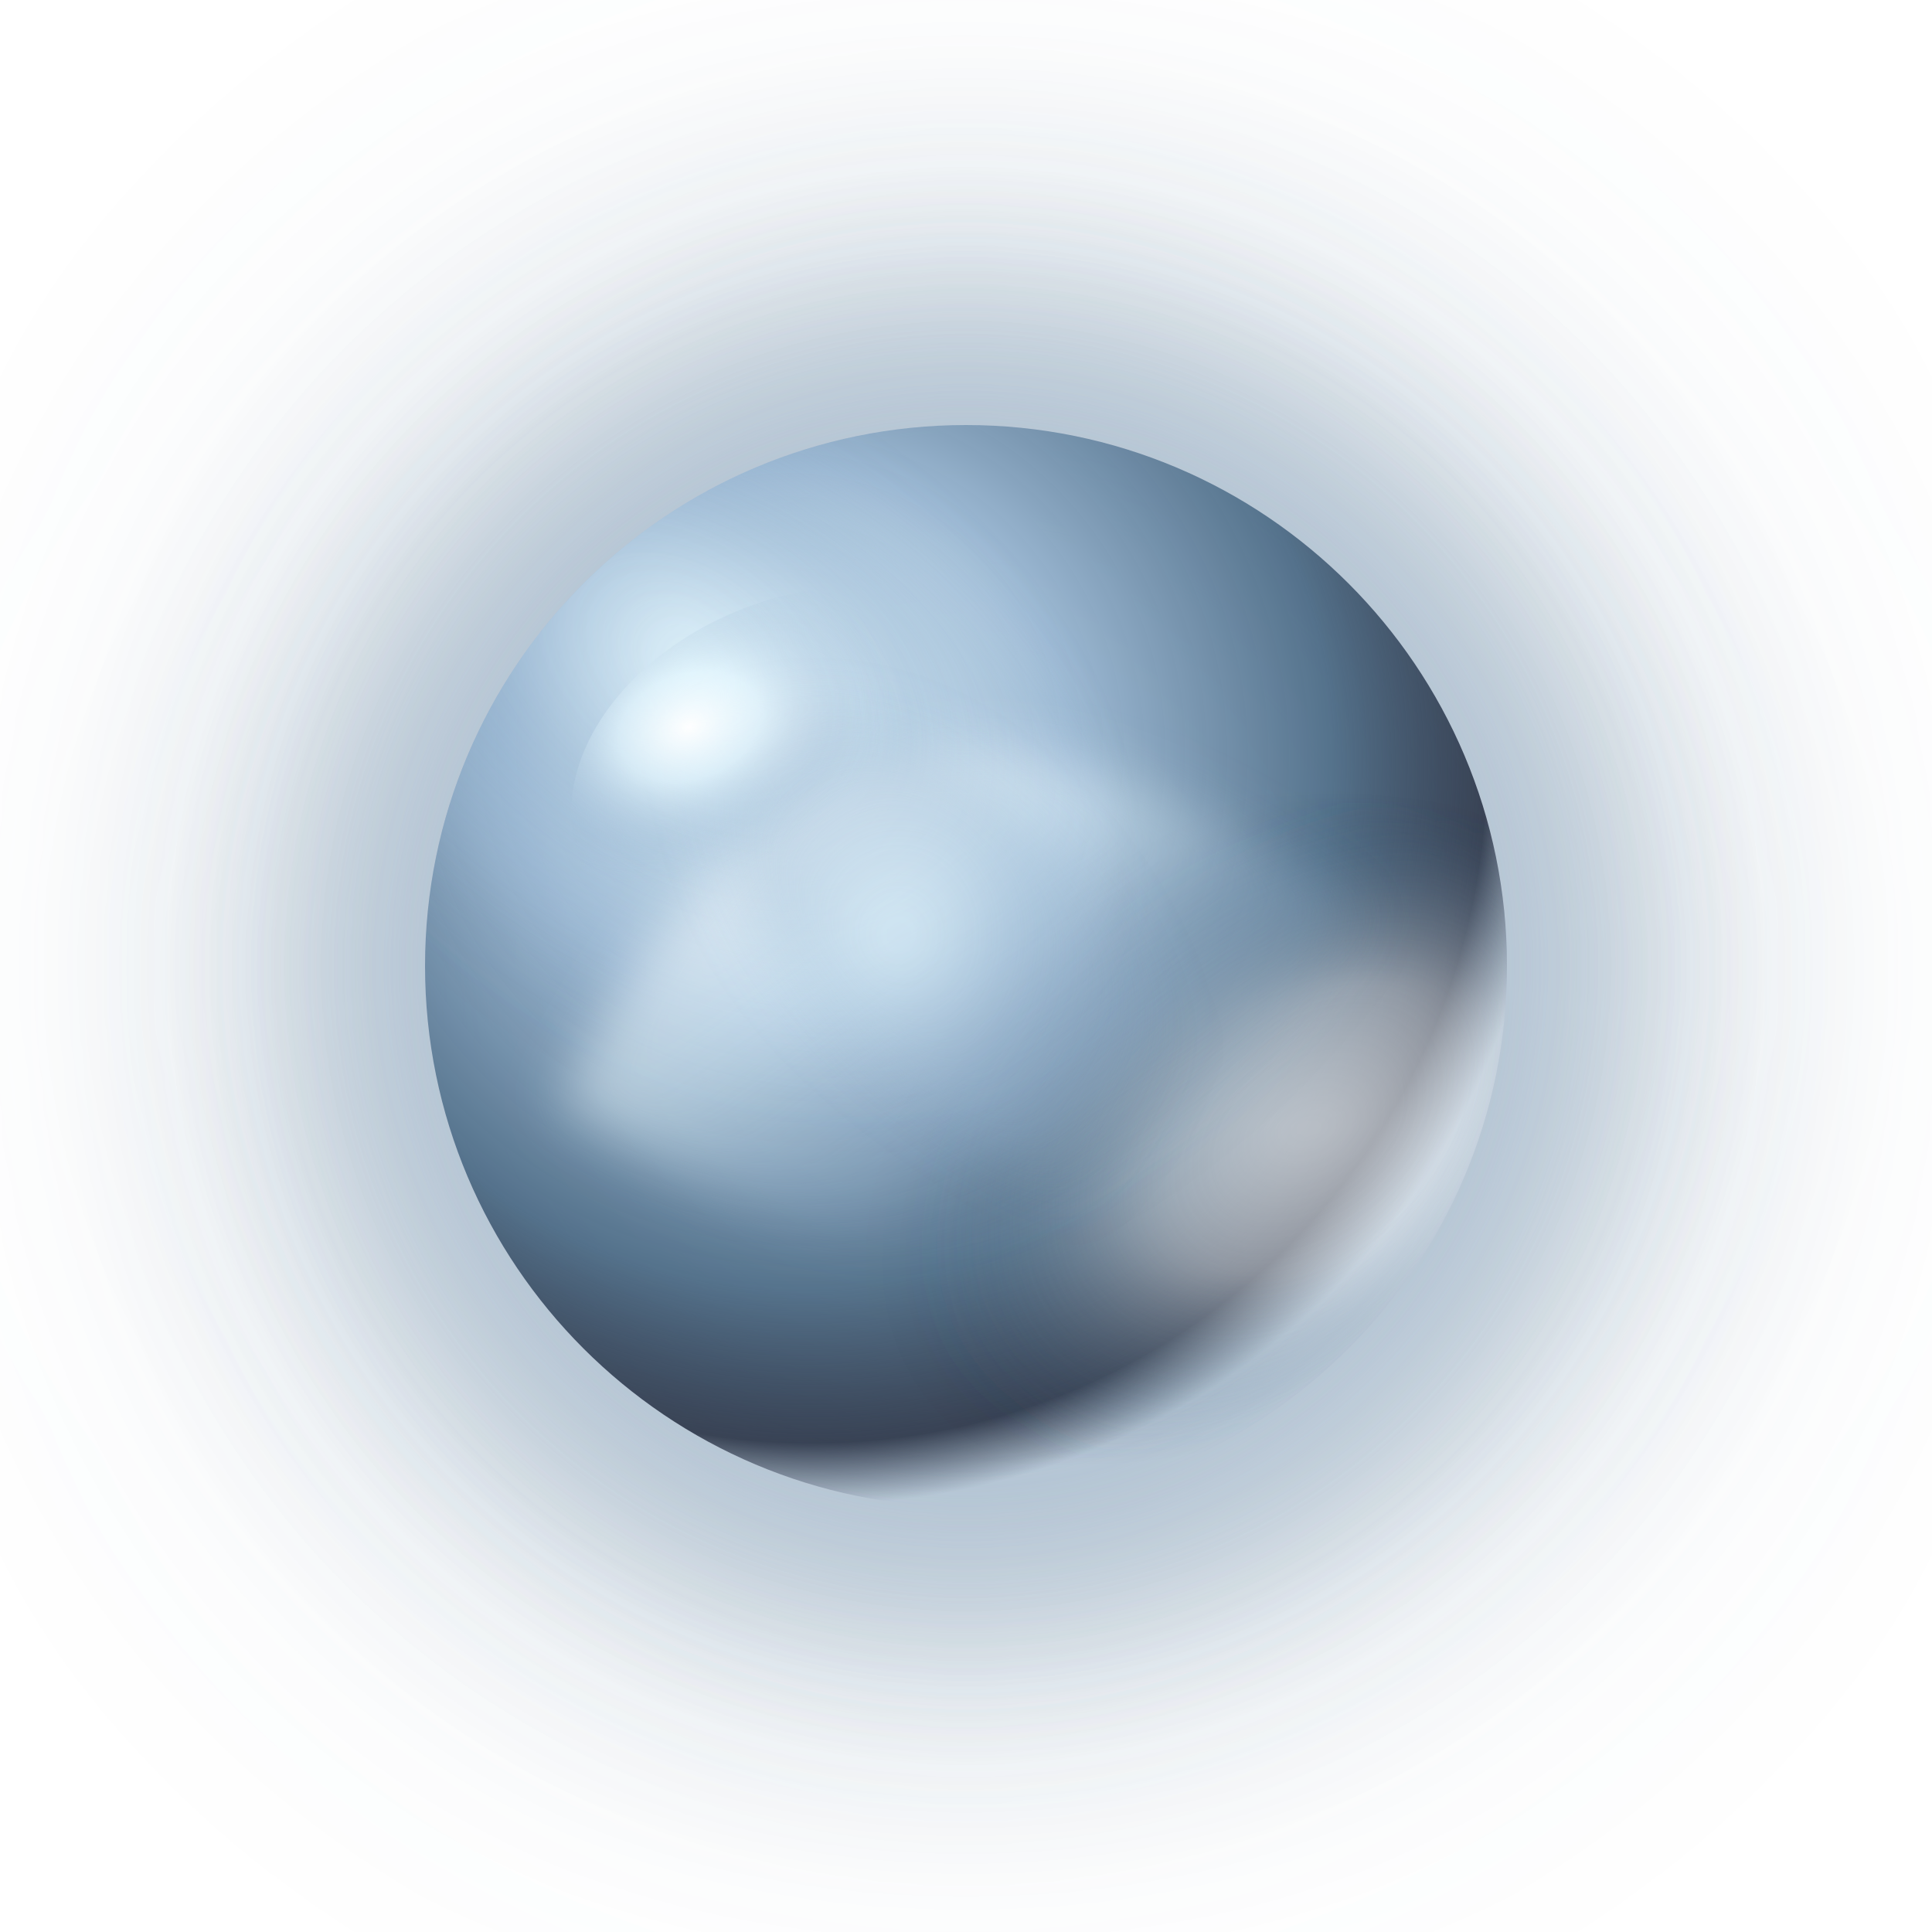
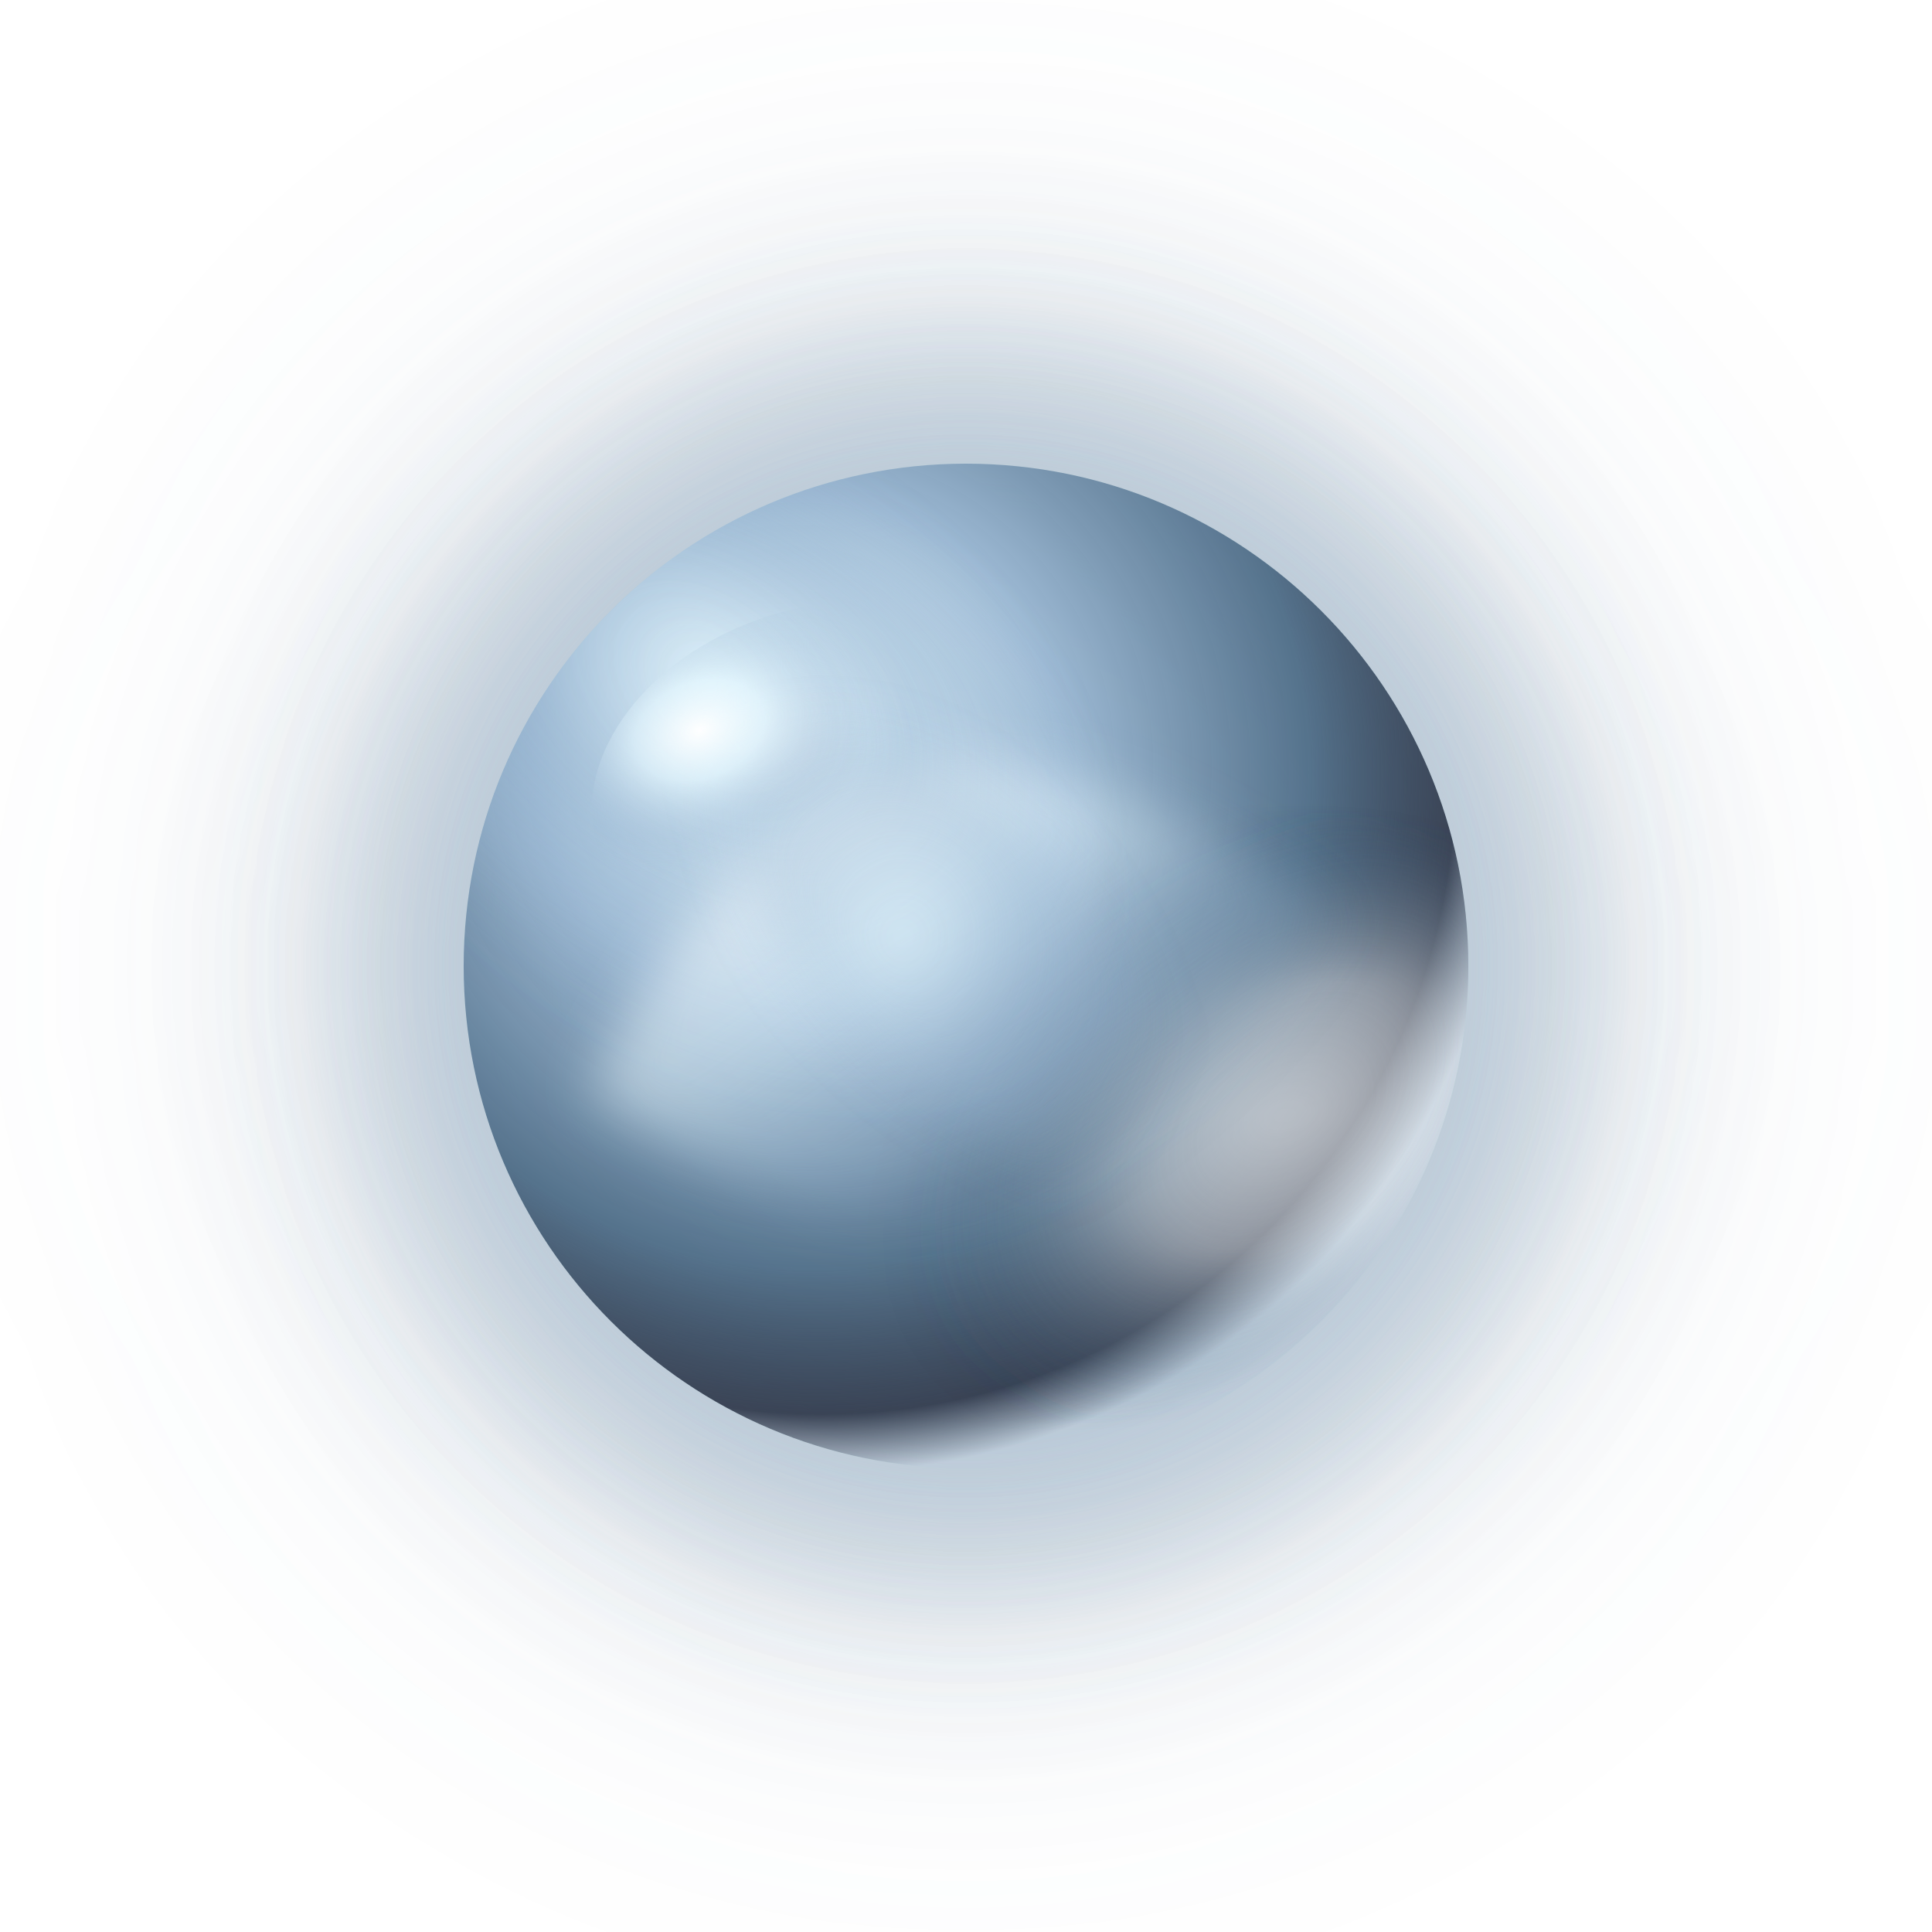
<svg xmlns="http://www.w3.org/2000/svg" width="1000" height="1000" viewBox="0 0 1000 1000">
  <defs>
    <filter id="ultraAura" x="-60%" y="-60%" width="220%" height="220%">
      <feGaussianBlur stdDeviation="80" result="blur1" />
    </filter>
    <filter id="softCorona" x="-40%" y="-40%" width="180%" height="180%">
      <feGaussianBlur stdDeviation="45" result="blur2" />
    </filter>
    <filter id="intenseGlow" x="-30%" y="-30%" width="160%" height="160%">
      <feGaussianBlur stdDeviation="22" result="blur3" />
    </filter>
    <filter id="plasmaDiffusion" x="-20%" y="-20%" width="140%" height="140%">
      <feGaussianBlur stdDeviation="14" result="blur4" />
    </filter>
    <clipPath id="coreClip">
-       <circle cx="500" cy="500" r="280" />
+       <circle cx="500" cy="500" r="260" />
    </clipPath>
    <radialGradient id="outerRadiance" cx="50%" cy="50%" r="50%">
      <stop offset="0%" stop-color="#9bb8d3" stop-opacity="0.95" />
      <stop offset="25%" stop-color="#ffffff" stop-opacity="0.70" />
      <stop offset="55%" stop-color="#4a6984" stop-opacity="0.35" />
      <stop offset="80%" stop-color="#9bb8d3" stop-opacity="0.10" />
      <stop offset="100%" stop-color="#0f172a" stop-opacity="0.0" />
    </radialGradient>
    <radialGradient id="coronalHalo" cx="50%" cy="50%" r="50%">
      <stop offset="0%" stop-color="#ffffff" stop-opacity="0.80" />
      <stop offset="35%" stop-color="#e6f8ff" stop-opacity="0.65" />
      <stop offset="70%" stop-color="#9bb8d3" stop-opacity="0.30" />
      <stop offset="100%" stop-color="#4a6984" stop-opacity="0.0" />
    </radialGradient>
    <radialGradient id="orbVolumetric" cx="36%" cy="32%" r="68%" fx="32%" fy="28%">
      <stop offset="0%" stop-color="#ffffff" stop-opacity="1.0" />
      <stop offset="12%" stop-color="#e6f8ff" stop-opacity="0.98" />
      <stop offset="38%" stop-color="#9bb8d3" stop-opacity="0.95" />
      <stop offset="72%" stop-color="#4a6984" stop-opacity="0.90" />
      <stop offset="92%" stop-color="#0f172a" stop-opacity="0.75" />
      <stop offset="100%" stop-color="#0f172a" stop-opacity="0.0" />
    </radialGradient>
    <radialGradient id="plasmaVortex1" cx="40%" cy="38%" r="60%">
      <stop offset="0%" stop-color="#e6f8ff" stop-opacity="0.90" />
      <stop offset="45%" stop-color="#9bb8d3" stop-opacity="0.65" />
      <stop offset="85%" stop-color="#9bb8d3" stop-opacity="0.20" />
      <stop offset="100%" stop-color="#0f172a" stop-opacity="0.0" />
    </radialGradient>
    <radialGradient id="plasmaVortex2" cx="62%" cy="65%" r="55%">
      <stop offset="0%" stop-color="#ffffff" stop-opacity="0.85" />
      <stop offset="40%" stop-color="#ffffff" stop-opacity="0.55" />
      <stop offset="80%" stop-color="#4a6984" stop-opacity="0.15" />
      <stop offset="100%" stop-color="#0f172a" stop-opacity="0.0" />
    </radialGradient>
    <linearGradient id="fluidStreamer" x1="15%" y1="20%" x2="85%" y2="80%">
      <stop offset="0%" stop-color="#ffffff" stop-opacity="0.85" />
      <stop offset="35%" stop-color="#e6f8ff" stop-opacity="0.70" />
      <stop offset="70%" stop-color="#9bb8d3" stop-opacity="0.40" />
      <stop offset="100%" stop-color="#0f172a" stop-opacity="0.0" />
    </linearGradient>
    <radialGradient id="specularGleam" cx="30%" cy="26%" r="42%">
      <stop offset="0%" stop-color="#ffffff" stop-opacity="0.98" />
      <stop offset="35%" stop-color="#e6f8ff" stop-opacity="0.60" />
      <stop offset="80%" stop-color="#9bb8d3" stop-opacity="0.10" />
      <stop offset="100%" stop-color="#9bb8d3" stop-opacity="0.0" />
    </radialGradient>
  </defs>
-   <circle cx="500" cy="500" r="480" fill="url(#outerRadiance)" filter="url(#ultraAura)" />
-   <circle cx="500" cy="500" r="422" fill="url(#outerRadiance)" filter="url(#softCorona)" opacity="0.9" />
-   <circle cx="500" cy="500" r="380" fill="url(#coronalHalo)" filter="url(#intenseGlow)" />
-   <circle cx="500" cy="500" r="280" fill="url(#orbVolumetric)" />
+   <circle cx="500" cy="500" r="420" fill="url(#outerRadiance)" filter="url(#ultraAura)" />
+   <circle cx="500" cy="500" r="369" fill="url(#outerRadiance)" filter="url(#softCorona)" opacity="0.9" />
+   <circle cx="500" cy="500" r="350" fill="url(#coronalHalo)" filter="url(#intenseGlow)" />
+   <circle cx="500" cy="500" r="260" fill="url(#orbVolumetric)" />
  <g clip-path="url(#coreClip)">
-     <ellipse cx="374" cy="402" rx="238" ry="154" fill="url(#plasmaVortex1)" filter="url(#plasmaDiffusion)" transform="rotate(35 374 402)" opacity="0.85" />
-     <ellipse cx="612" cy="584" rx="210" ry="140" fill="url(#plasmaVortex2)" filter="url(#plasmaDiffusion)" transform="rotate(-40 612 584)" opacity="0.78" />
-     <path d="M 290 570 C 416 318, 556 374, 710 472 C 584 654, 444 682, 290 570 Z" fill="url(#fluidStreamer)" filter="url(#plasmaDiffusion)" opacity="0.65" />
-     <path d="M 360 388 C 500 304, 668 556, 612 668 C 472 556, 388 528, 360 388 Z" fill="url(#plasmaVortex1)" filter="url(#plasmaDiffusion)" opacity="0.55" />
+     <ellipse cx="383" cy="409" rx="221" ry="143" fill="url(#plasmaVortex1)" filter="url(#plasmaDiffusion)" transform="rotate(35 383 409)" opacity="0.85" />
+     <ellipse cx="604" cy="578" rx="195" ry="130" fill="url(#plasmaVortex2)" filter="url(#plasmaDiffusion)" transform="rotate(-40 604 578)" opacity="0.78" />
+     <path d="M 305 565 C 422 331, 552 383, 695 474 C 578 643, 448 669, 305 565 Z" fill="url(#fluidStreamer)" filter="url(#plasmaDiffusion)" opacity="0.65" />
+     <path d="M 370 396 C 500 318, 656 552, 604 656 C 474 552, 396 526, 370 396 Z" fill="url(#plasmaVortex1)" filter="url(#plasmaDiffusion)" opacity="0.55" />
  </g>
-   <ellipse cx="420" cy="400" rx="128" ry="92" fill="url(#specularGleam)" transform="rotate(-20 420 400)" />
+   <ellipse cx="420" cy="400" rx="117" ry="84" fill="url(#specularGleam)" transform="rotate(-20 420 400)" />
</svg>
